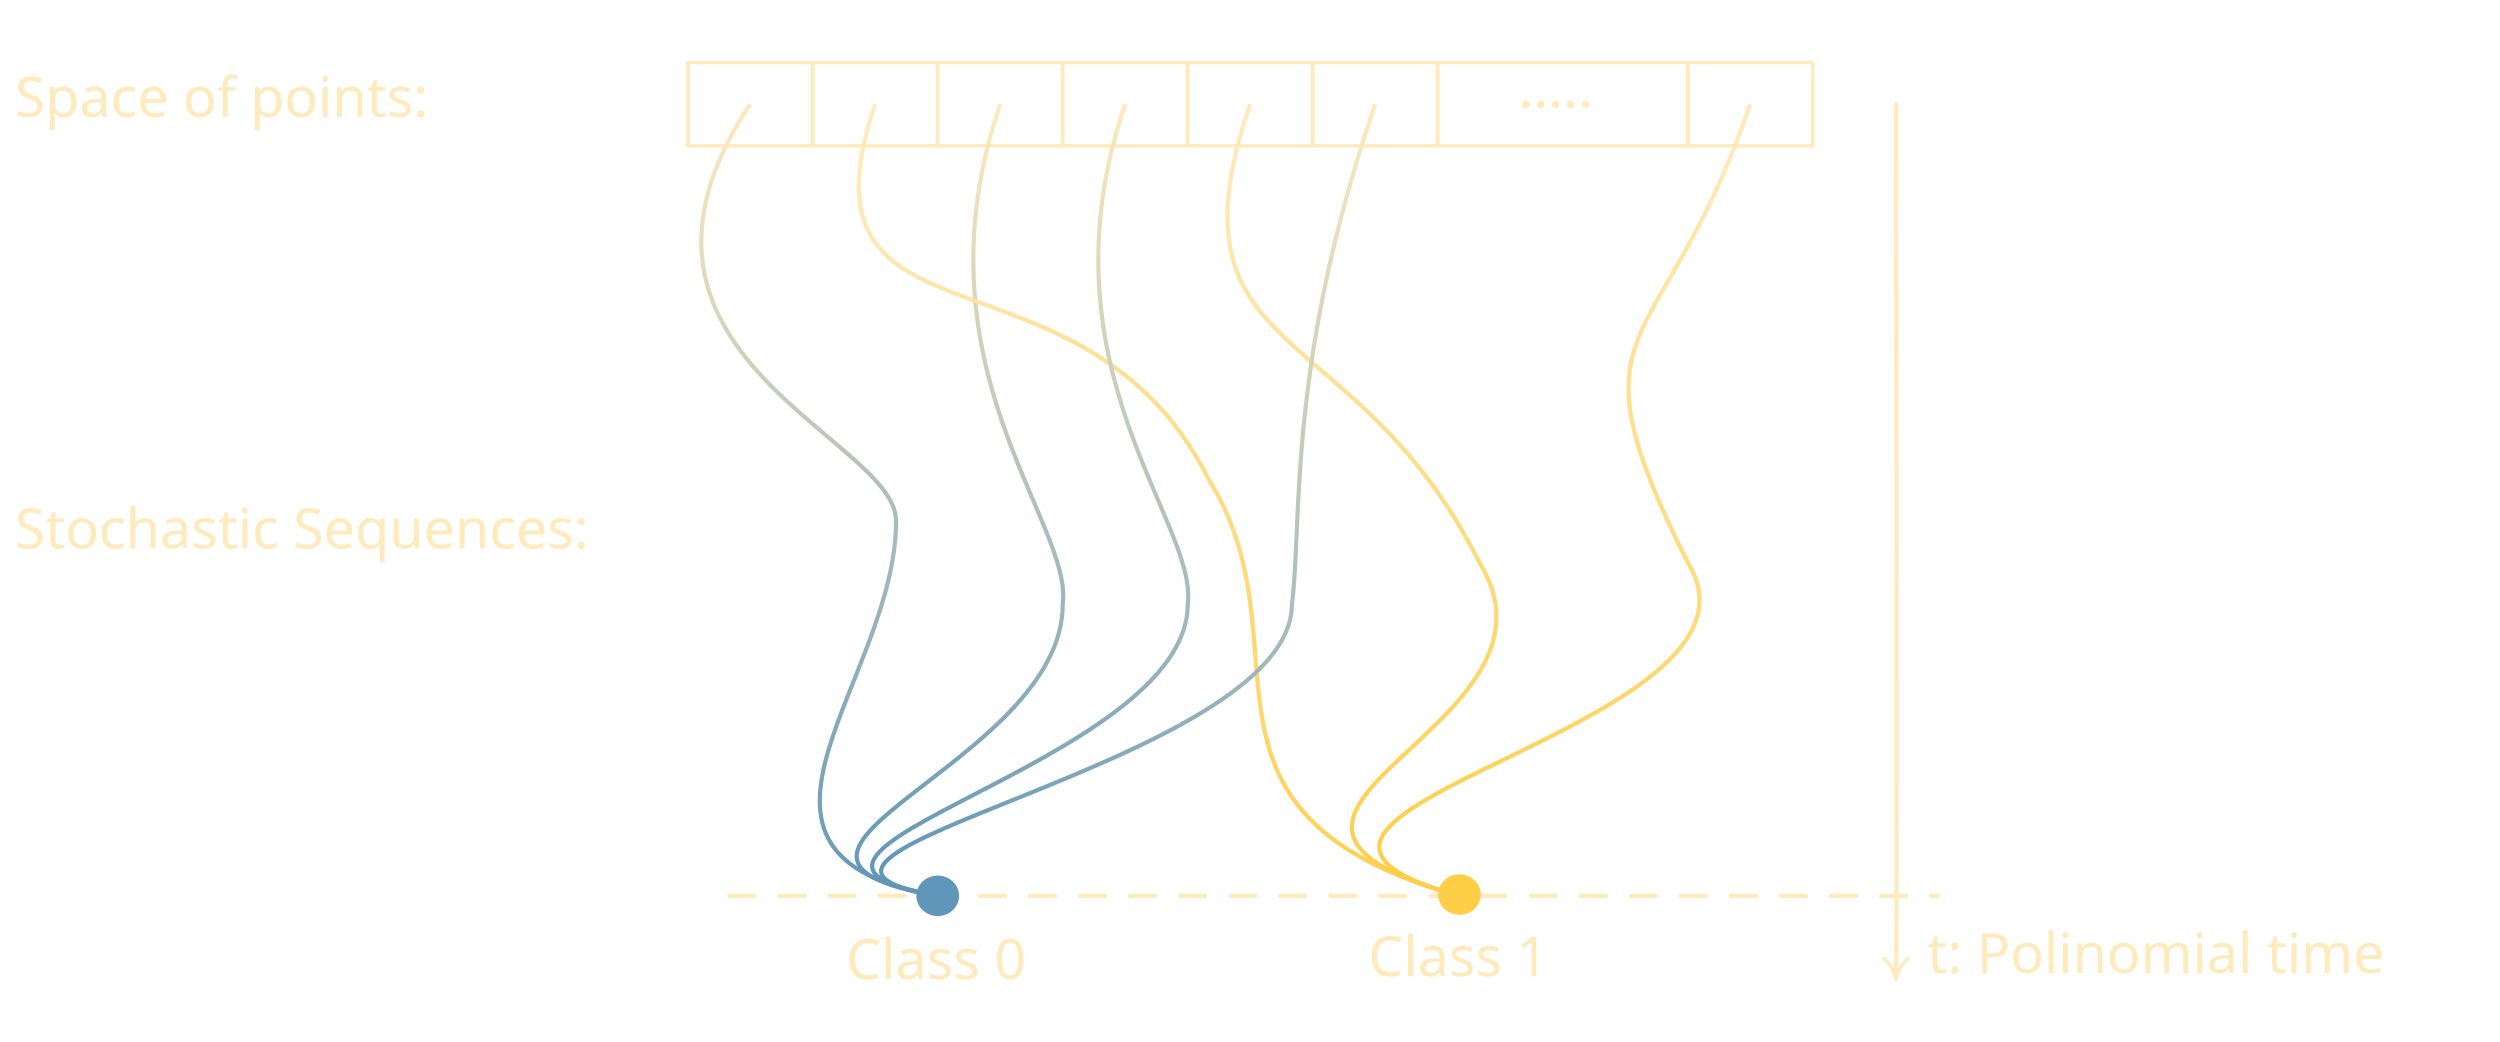
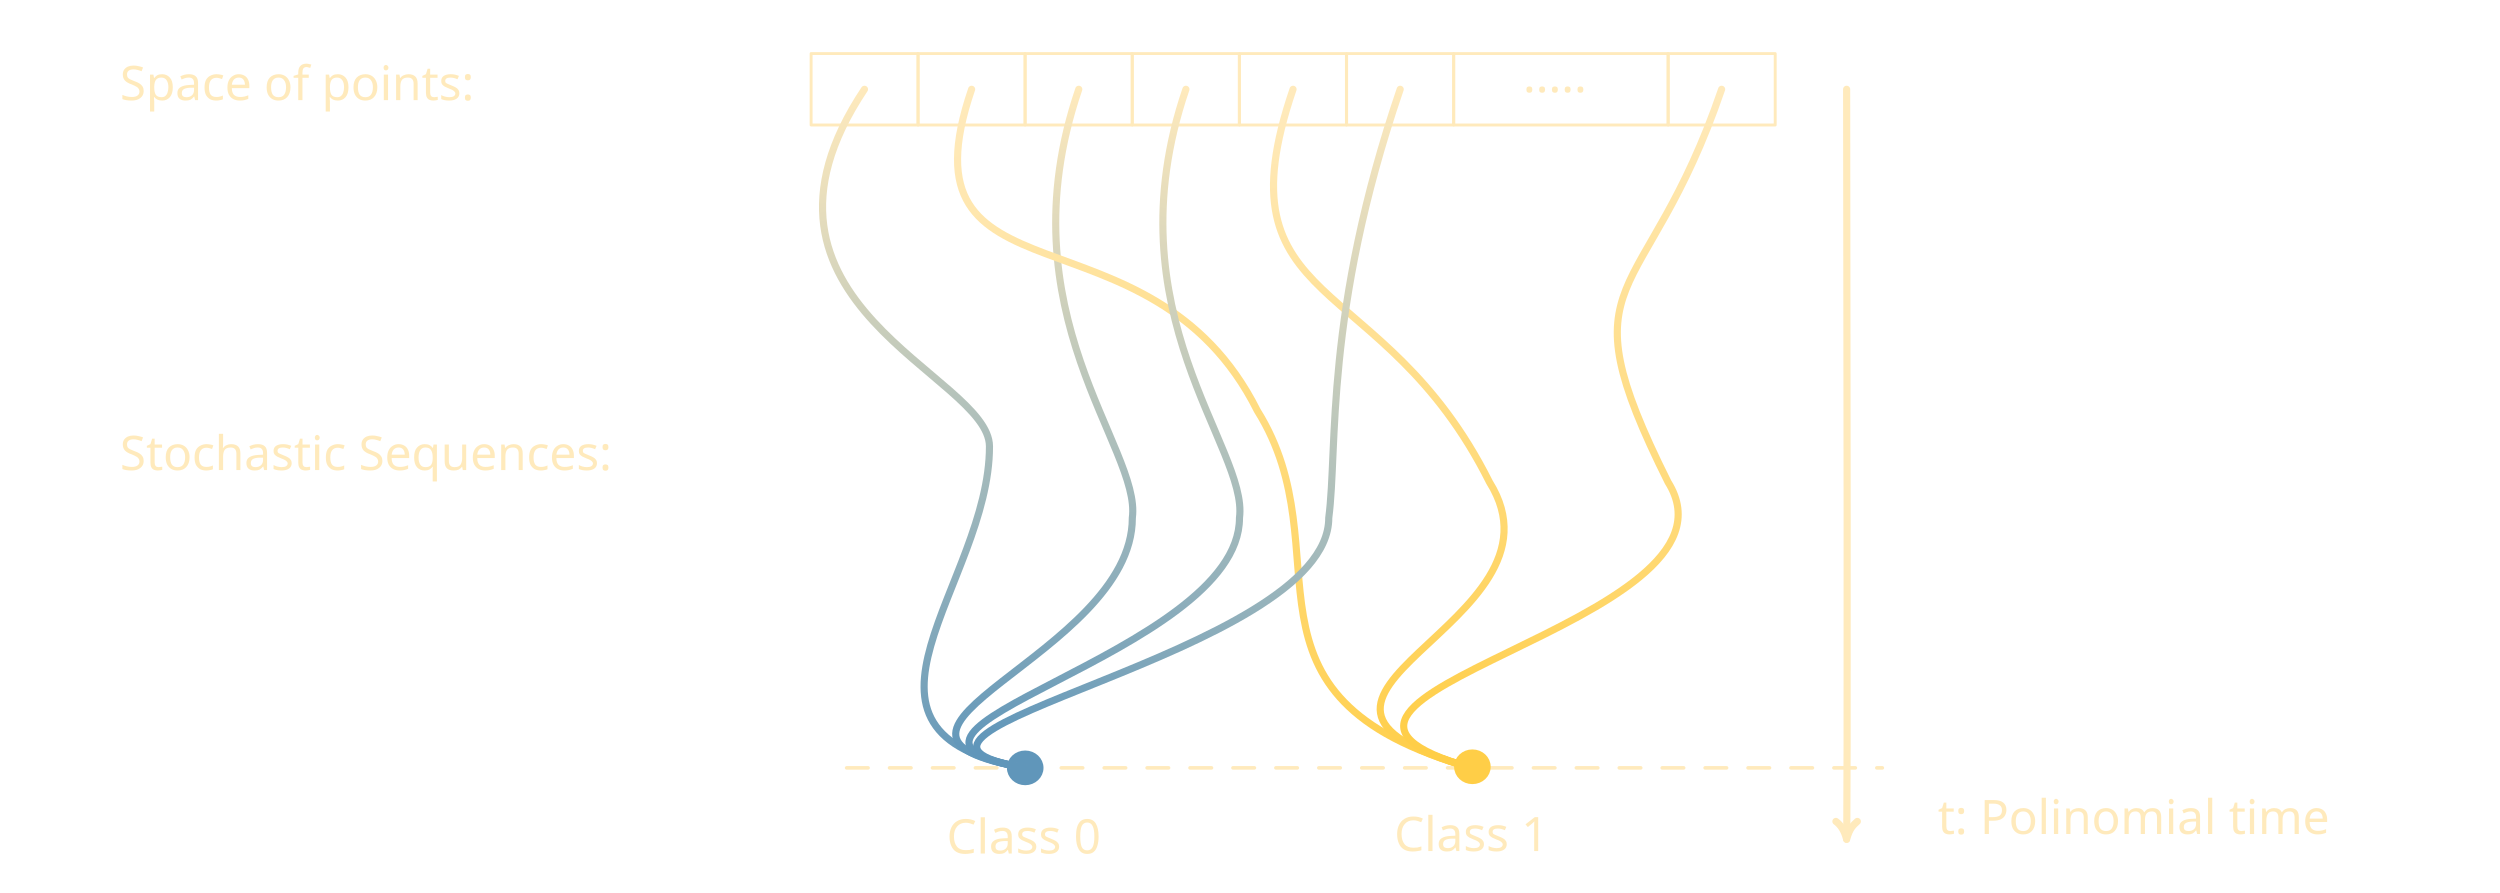
- <svg xmlns="http://www.w3.org/2000/svg" xmlns:xlink="http://www.w3.org/1999/xlink" width="600" height="250" viewBox="0 0 158.75 66.146" version="1.1" id="svg8">
+ <svg xmlns="http://www.w3.org/2000/svg" xmlns:xlink="http://www.w3.org/1999/xlink" width="700" height="250" viewBox="0 0 185.208 66.146" version="1.1" id="svg8">
  <defs id="defs2">
    <linearGradient id="linearGradient892">
      <stop style="stop-color:#ffce47;stop-opacity:1" offset="0" id="stop888" />
      <stop style="stop-color:#ffeabc;stop-opacity:1" offset="1" id="stop890" />
    </linearGradient>
    <linearGradient id="linearGradient886">
      <stop id="stop882" offset="0" style="stop-color:#ffeabc;stop-opacity:1;" />
      <stop id="stop884" offset="1" style="stop-color:#6096ba;stop-opacity:1" />
    </linearGradient>
-     <linearGradient xlink:href="#linearGradient886" id="linearGradient5234" x1="39.688" y1="237.469" x2="52.917" y2="287.74" gradientUnits="userSpaceOnUse" gradientTransform="translate(6.628868,-6.4941406e-6)" />
-     <linearGradient xlink:href="#linearGradient886" id="linearGradient864" x1="56.885" y1="237.469" x2="52.917" y2="287.74" gradientUnits="userSpaceOnUse" gradientTransform="translate(6.628868,-6.4941406e-6)" />
-     <linearGradient xlink:href="#linearGradient886" id="linearGradient872" x1="64.823" y1="237.469" x2="52.917" y2="287.74" gradientUnits="userSpaceOnUse" gradientTransform="translate(6.628868,-6.4941406e-6)" />
-     <linearGradient xlink:href="#linearGradient886" id="linearGradient880" x1="80.698" y1="237.469" x2="52.917" y2="287.74" gradientUnits="userSpaceOnUse" gradientTransform="translate(6.628868,-6.4941406e-6)" />
-     <linearGradient xlink:href="#linearGradient892" id="linearGradient894" x1="85.99" y1="287.74" x2="104.51" y2="237.469" gradientUnits="userSpaceOnUse" gradientTransform="translate(6.628868,-6.4941406e-6)" />
-     <linearGradient xlink:href="#linearGradient892" id="linearGradient915" x1="85.99" y1="287.74" x2="80.698" y2="237.469" gradientUnits="userSpaceOnUse" gradientTransform="translate(6.628868,-6.4941406e-6)" />
-     <linearGradient xlink:href="#linearGradient892" id="linearGradient923" x1="85.99" y1="287.74" x2="48.948" y2="237.469" gradientUnits="userSpaceOnUse" gradientTransform="translate(6.628868,-6.4941406e-6)" />
+     <linearGradient xlink:href="#linearGradient886" id="linearGradient5234" x1="39.688" y1="237.469" x2="52.917" y2="287.74" gradientUnits="userSpaceOnUse" gradientTransform="translate(23.03304,-6.4941406e-6)" />
+     <linearGradient xlink:href="#linearGradient886" id="linearGradient864" x1="56.885" y1="237.469" x2="52.917" y2="287.74" gradientUnits="userSpaceOnUse" gradientTransform="translate(23.03304,-6.4941406e-6)" />
+     <linearGradient xlink:href="#linearGradient886" id="linearGradient872" x1="64.823" y1="237.469" x2="52.917" y2="287.74" gradientUnits="userSpaceOnUse" gradientTransform="translate(23.03304,-6.4941406e-6)" />
+     <linearGradient xlink:href="#linearGradient886" id="linearGradient880" x1="80.698" y1="237.469" x2="52.917" y2="287.74" gradientUnits="userSpaceOnUse" gradientTransform="translate(23.03304,-6.4941406e-6)" />
+     <linearGradient xlink:href="#linearGradient892" id="linearGradient894" x1="85.99" y1="287.74" x2="104.51" y2="237.469" gradientUnits="userSpaceOnUse" gradientTransform="translate(23.03304,-6.4941406e-6)" />
+     <linearGradient xlink:href="#linearGradient892" id="linearGradient915" x1="85.99" y1="287.74" x2="80.698" y2="237.469" gradientUnits="userSpaceOnUse" gradientTransform="translate(23.03304,-6.4941406e-6)" />
+     <linearGradient xlink:href="#linearGradient892" id="linearGradient923" x1="85.99" y1="287.74" x2="48.948" y2="237.469" gradientUnits="userSpaceOnUse" gradientTransform="translate(23.03304,-6.4941406e-6)" />
  </defs>
  <g id="layer1" transform="translate(0,-230.8542)">
-     <path style="fill:none;stroke:#ffeabc;stroke-width:0.265;stroke-linecap:round;stroke-linejoin:miter;stroke-miterlimit:4;stroke-dasharray:1.59, 1.59;stroke-dashoffset:0;stroke-opacity:1" d="m 46.316,287.74 c 76.729,0 76.729,0 76.729,0" id="path4998" />
-     <rect id="rect3717" width="7.923" height="5.292" x="43.685" y="234.823" style="fill:none;stroke:#ffeabc;stroke-width:0.216;stroke-linejoin:round;stroke-miterlimit:4;stroke-dasharray:none;stroke-opacity:0.99" />
-     <text xml:space="preserve" style="font-style:normal;font-variant:normal;font-weight:500;font-stretch:normal;font-size:4.233px;line-height:1.25;font-family:MathJax_Vector;-inkscape-font-specification:'MathJax_Vector, Medium';font-variant-ligatures:normal;font-variant-caps:normal;font-variant-numeric:normal;font-feature-settings:normal;text-align:start;letter-spacing:0px;word-spacing:0px;writing-mode:lr-tb;text-anchor:start;fill:#ffeabc;fill-opacity:1;stroke:none;stroke-width:0.265" x="0.939" y="238.274" id="text4712">
-       <tspan id="tspan4710" x="0.939" y="238.274" style="font-style:normal;font-variant:normal;font-weight:500;font-stretch:normal;font-size:3.528px;font-family:MathJax_Vector;-inkscape-font-specification:'MathJax_Vector, Medium';font-variant-ligatures:normal;font-variant-caps:normal;font-variant-numeric:normal;font-feature-settings:normal;text-align:start;writing-mode:lr;text-anchor:start;fill:#ffeabc;fill-opacity:1;stroke-width:0.265">Space of points:</tspan>
+     <path style="fill:none;stroke:#ffeabc;stroke-width:0.265;stroke-linecap:round;stroke-linejoin:miter;stroke-miterlimit:4;stroke-dasharray:1.59, 1.59;stroke-dashoffset:0;stroke-opacity:1" d="m 62.721,287.74 c 76.729,0 76.729,0 76.729,0" id="path4998" />
+     <rect id="rect3717" width="7.923" height="5.292" x="60.089" y="234.823" style="fill:none;stroke:#ffeabc;stroke-width:0.216;stroke-linejoin:round;stroke-miterlimit:4;stroke-dasharray:none;stroke-opacity:0.99" />
+     <text xml:space="preserve" style="font-style:normal;font-variant:normal;font-weight:500;font-stretch:normal;font-size:4.233px;line-height:1.25;font-family:MathJax_Vector;-inkscape-font-specification:'MathJax_Vector, Medium';font-variant-ligatures:normal;font-variant-caps:normal;font-variant-numeric:normal;font-feature-settings:normal;text-align:start;letter-spacing:0px;word-spacing:0px;writing-mode:lr-tb;text-anchor:start;fill:#ffeabc;fill-opacity:1;stroke:none;stroke-width:0.265" x="8.877" y="238.274" id="text4712">
+       <tspan id="tspan4710" x="8.877" y="238.274" style="font-style:normal;font-variant:normal;font-weight:500;font-stretch:normal;font-size:3.528px;font-family:MathJax_Vector;-inkscape-font-specification:'MathJax_Vector, Medium';font-variant-ligatures:normal;font-variant-caps:normal;font-variant-numeric:normal;font-feature-settings:normal;text-align:start;writing-mode:lr-tb;text-anchor:start;fill:#ffeabc;fill-opacity:1;stroke-width:0.265">Space of points:</tspan>
    </text>
-     <rect id="rect3717-0" width="7.923" height="5.292" x="51.608" y="234.823" style="fill:none;stroke:#ffeabc;stroke-width:0.216;stroke-linejoin:round;stroke-miterlimit:4;stroke-dasharray:none;stroke-opacity:0.99" />
-     <rect id="rect3717-0-9" width="7.923" height="5.292" x="59.546" y="234.823" style="fill:none;stroke:#ffeabc;stroke-width:0.216;stroke-linejoin:round;stroke-miterlimit:4;stroke-dasharray:none;stroke-opacity:0.99" />
-     <rect id="rect3717-0-9-3" width="7.923" height="5.292" x="67.483" y="234.823" style="fill:none;stroke:#ffeabc;stroke-width:0.216;stroke-linejoin:round;stroke-miterlimit:4;stroke-dasharray:none;stroke-opacity:0.99" />
-     <rect id="rect3717-0-9-3-6" width="7.923" height="5.292" x="75.421" y="234.823" style="fill:none;stroke:#ffeabc;stroke-width:0.216;stroke-linejoin:round;stroke-miterlimit:4;stroke-dasharray:none;stroke-opacity:0.99" />
-     <rect id="rect3717-0-9-3-6-0" width="15.875" height="5.292" x="91.296" y="234.823" style="fill:none;stroke:#ffeabc;stroke-width:0.216;stroke-linejoin:round;stroke-miterlimit:4;stroke-dasharray:none;stroke-opacity:0.99" />
-     <rect id="rect3717-0-9-3-6-6" width="7.923" height="5.292" x="107.185" y="234.823" style="fill:none;stroke:#ffeabc;stroke-width:0.216;stroke-linejoin:round;stroke-miterlimit:4;stroke-dasharray:none;stroke-opacity:0.99" />
-     <ellipse style="fill:#6096ba;fill-opacity:1;stroke:#6096ba;stroke-width:0.51;stroke-linejoin:round;stroke-miterlimit:4;stroke-dasharray:none;stroke-opacity:1" id="path4828" cx="59.546" cy="287.74" rx="1.101" ry="1.03" />
-     <ellipse style="fill:#ffce47;fill-opacity:1;stroke:#ffce47;stroke-width:0.51;stroke-linejoin:round;stroke-miterlimit:4;stroke-dasharray:none;stroke-opacity:1" id="path4828-6" cx="92.675" cy="287.659" rx="1.101" ry="1.03" />
-     <rect id="rect3717-0-9-3-6-1" width="7.923" height="5.292" x="83.358" y="234.823" style="fill:none;stroke:#ffeabc;stroke-width:0.216;stroke-linejoin:round;stroke-miterlimit:4;stroke-dasharray:none;stroke-opacity:0.99" />
-     <path style="fill:none;stroke:url(#linearGradient5234);stroke-width:0.265px;stroke-linecap:butt;stroke-linejoin:miter;stroke-opacity:1" d="m 47.639,237.469 c -10.583,15.875 9.26,21.167 9.26,26.458 0.02,10.178 -12.499,21.241 2.646,23.812" id="path4875" />
-     <path style="fill:none;stroke:url(#linearGradient864);stroke-width:0.265px;stroke-linecap:butt;stroke-linejoin:miter;stroke-opacity:1" d="m 63.514,237.469 c -5.667,16.6 4.65,26.559 3.969,31.75 0.02,10.178 -23.082,15.949 -7.938,18.521" id="path4875-8" />
-     <path style="fill:none;stroke:url(#linearGradient923);stroke-width:0.265px;stroke-linecap:butt;stroke-linejoin:miter;stroke-opacity:1" d="m 55.577,237.469 c -5.667,16.6 13.229,7.938 21.167,23.812 6.615,10.583 -2.81,21.188 15.875,26.458" id="path4875-8-7" />
-     <path style="fill:none;stroke:url(#linearGradient872);stroke-width:0.265px;stroke-linecap:butt;stroke-linejoin:miter;stroke-opacity:1" d="m 71.452,237.469 c -5.667,16.6 4.65,26.559 3.969,31.75 0.02,10.178 -31.02,15.949 -15.875,18.521" id="path4875-8-9" />
-     <path style="fill:none;stroke:url(#linearGradient915);stroke-width:0.265px;stroke-linecap:butt;stroke-linejoin:miter;stroke-opacity:1" d="m 79.389,237.469 c -5.667,16.6 6.615,13.229 14.552,29.104 6.615,10.583 -20.008,15.896 -1.323,21.167" id="path4875-8-7-2" />
-     <path style="fill:none;stroke:url(#linearGradient880);stroke-width:0.265px;stroke-linecap:butt;stroke-linejoin:miter;stroke-opacity:1" d="m 87.327,237.469 c -5.667,16.6 -4.611,26.559 -5.292,31.75 0.02,10.178 -37.635,15.949 -22.49,18.521" id="path4875-8-9-0" />
-     <path style="fill:none;stroke:url(#linearGradient894);stroke-width:0.265px;stroke-linecap:butt;stroke-linejoin:miter;stroke-opacity:1" d="m 111.139,237.469 c -5.667,16.6 -11.906,13.229 -3.969,29.104 6.615,10.583 -33.238,15.896 -14.552,21.167" id="path4875-8-7-2-2" />
-     <path style="fill:none;stroke:#ffeabc;stroke-width:0.265;stroke-linecap:round;stroke-linejoin:round;stroke-miterlimit:4;stroke-dasharray:none;stroke-opacity:1" d="m 120.4,237.469 c 0.095,55.374 0,55.562 0,55.562" id="path4990" />
-     <path style="fill:none;stroke:#ffeabc;stroke-width:0.205px;stroke-linecap:round;stroke-linejoin:round;stroke-opacity:1" d="m 119.606,291.708 c 0.348,0.259 0.629,0.664 0.794,1.323 0.23,-0.865 0.515,-1.054 0.794,-1.323" id="path4992" />
-     <text xml:space="preserve" style="font-style:normal;font-variant:normal;font-weight:500;font-stretch:normal;font-size:4.233px;line-height:1.25;font-family:MathJax_Vector;-inkscape-font-specification:'MathJax_Vector, Medium';font-variant-ligatures:normal;font-variant-caps:normal;font-variant-numeric:normal;font-feature-settings:normal;text-align:start;letter-spacing:0px;word-spacing:0px;writing-mode:lr-tb;text-anchor:start;fill:#ffeabc;fill-opacity:1;stroke:none;stroke-width:0.265;stroke-opacity:1" x="122.385" y="292.644" id="text4996">
-       <tspan id="tspan4994" x="122.385" y="292.644" style="font-style:normal;font-variant:normal;font-weight:500;font-stretch:normal;font-size:3.528px;font-family:MathJax_Vector;-inkscape-font-specification:'MathJax_Vector, Medium';font-variant-ligatures:normal;font-variant-caps:normal;font-variant-numeric:normal;font-feature-settings:normal;text-align:start;writing-mode:lr;text-anchor:start;fill:#ffeabc;fill-opacity:1;stroke:none;stroke-width:0.265;stroke-opacity:1">t: Polinomial time</tspan>
+     <rect id="rect3717-0" width="7.923" height="5.292" x="68.012" y="234.823" style="fill:none;stroke:#ffeabc;stroke-width:0.216;stroke-linejoin:round;stroke-miterlimit:4;stroke-dasharray:none;stroke-opacity:0.99" />
+     <rect id="rect3717-0-9" width="7.923" height="5.292" x="75.95" y="234.823" style="fill:none;stroke:#ffeabc;stroke-width:0.216;stroke-linejoin:round;stroke-miterlimit:4;stroke-dasharray:none;stroke-opacity:0.99" />
+     <rect id="rect3717-0-9-3" width="7.923" height="5.292" x="83.887" y="234.823" style="fill:none;stroke:#ffeabc;stroke-width:0.216;stroke-linejoin:round;stroke-miterlimit:4;stroke-dasharray:none;stroke-opacity:0.99" />
+     <rect id="rect3717-0-9-3-6" width="7.923" height="5.292" x="91.825" y="234.823" style="fill:none;stroke:#ffeabc;stroke-width:0.216;stroke-linejoin:round;stroke-miterlimit:4;stroke-dasharray:none;stroke-opacity:0.99" />
+     <rect id="rect3717-0-9-3-6-0" width="15.875" height="5.292" x="107.7" y="234.823" style="fill:none;stroke:#ffeabc;stroke-width:0.216;stroke-linejoin:round;stroke-miterlimit:4;stroke-dasharray:none;stroke-opacity:0.99" />
+     <rect id="rect3717-0-9-3-6-6" width="7.923" height="5.292" x="123.589" y="234.823" style="fill:none;stroke:#ffeabc;stroke-width:0.216;stroke-linejoin:round;stroke-miterlimit:4;stroke-dasharray:none;stroke-opacity:0.99" />
+     <ellipse style="fill:#6096ba;fill-opacity:1;stroke:#6096ba;stroke-width:0.51;stroke-linejoin:round;stroke-miterlimit:4;stroke-dasharray:none;stroke-opacity:1" id="path4828" cx="75.95" cy="287.74" rx="1.101" ry="1.03" />
+     <ellipse style="fill:#ffce47;fill-opacity:1;stroke:#ffce47;stroke-width:0.51;stroke-linejoin:round;stroke-miterlimit:4;stroke-dasharray:none;stroke-opacity:1" id="path4828-6" cx="109.08" cy="287.659" rx="1.101" ry="1.03" />
+     <rect id="rect3717-0-9-3-6-1" width="7.923" height="5.292" x="99.762" y="234.823" style="fill:none;stroke:#ffeabc;stroke-width:0.216;stroke-linejoin:round;stroke-miterlimit:4;stroke-dasharray:none;stroke-opacity:0.99" />
+     <path style="fill:none;stroke:url(#linearGradient5234);stroke-width:0.529;stroke-linecap:round;stroke-linejoin:miter;stroke-miterlimit:4;stroke-dasharray:none;stroke-opacity:1" d="m 64.043,237.469 c -10.583,15.875 9.26,21.167 9.26,26.458 0.02,10.178 -12.499,21.241 2.646,23.812" id="path4875" />
+     <path style="fill:none;stroke:url(#linearGradient864);stroke-width:0.529;stroke-linecap:round;stroke-linejoin:miter;stroke-miterlimit:4;stroke-dasharray:none;stroke-opacity:1" d="m 79.918,237.469 c -5.667,16.6 4.65,26.559 3.969,31.75 0.02,10.178 -23.082,15.949 -7.938,18.521" id="path4875-8" />
+     <path style="fill:none;stroke:url(#linearGradient923);stroke-width:0.529;stroke-linecap:round;stroke-linejoin:miter;stroke-miterlimit:4;stroke-dasharray:none;stroke-opacity:1" d="m 71.981,237.469 c -5.667,16.6 13.229,7.938 21.167,23.812 6.615,10.583 -2.81,21.188 15.875,26.458" id="path4875-8-7" />
+     <path style="fill:none;stroke:url(#linearGradient872);stroke-width:0.529;stroke-linecap:round;stroke-linejoin:miter;stroke-miterlimit:4;stroke-dasharray:none;stroke-opacity:1" d="m 87.856,237.469 c -5.667,16.6 4.65,26.559 3.969,31.75 0.02,10.178 -31.02,15.949 -15.875,18.521" id="path4875-8-9" />
+     <path style="fill:none;stroke:url(#linearGradient915);stroke-width:0.529;stroke-linecap:round;stroke-linejoin:miter;stroke-miterlimit:4;stroke-dasharray:none;stroke-opacity:1" d="m 95.793,237.469 c -5.667,16.6 6.615,13.229 14.552,29.104 6.615,10.583 -20.008,15.896 -1.323,21.167" id="path4875-8-7-2" />
+     <path style="fill:none;stroke:url(#linearGradient880);stroke-width:0.529;stroke-linecap:round;stroke-linejoin:miter;stroke-miterlimit:4;stroke-dasharray:none;stroke-opacity:1" d="m 103.731,237.469 c -5.667,16.6 -4.611,26.559 -5.292,31.75 0.02,10.178 -37.635,15.949 -22.49,18.521" id="path4875-8-9-0" />
+     <path style="fill:none;stroke:url(#linearGradient894);stroke-width:0.529;stroke-linecap:round;stroke-linejoin:miter;stroke-miterlimit:4;stroke-dasharray:none;stroke-opacity:1" d="m 127.544,237.469 c -5.667,16.6 -11.906,13.229 -3.969,29.104 6.615,10.583 -33.238,15.896 -14.552,21.167" id="path4875-8-7-2-2" />
+     <path style="fill:none;stroke:#ffeabc;stroke-width:0.529;stroke-linecap:round;stroke-linejoin:round;stroke-miterlimit:4;stroke-dasharray:none;stroke-opacity:1" d="m 136.804,237.469 c 0.095,55.374 0,55.562 0,55.562" id="path4990" />
+     <path style="fill:none;stroke:#ffeabc;stroke-width:0.529;stroke-linecap:round;stroke-linejoin:round;stroke-miterlimit:4;stroke-dasharray:none;stroke-opacity:1" d="m 136.01,291.708 c 0.348,0.259 0.629,0.664 0.794,1.323 0.23,-0.865 0.515,-1.054 0.794,-1.323" id="path4992" />
+     <text xml:space="preserve" style="font-style:normal;font-variant:normal;font-weight:500;font-stretch:normal;font-size:4.233px;line-height:1.25;font-family:MathJax_Vector;-inkscape-font-specification:'MathJax_Vector, Medium';font-variant-ligatures:normal;font-variant-caps:normal;font-variant-numeric:normal;font-feature-settings:normal;text-align:start;letter-spacing:0px;word-spacing:0px;writing-mode:lr-tb;text-anchor:start;fill:#ffeabc;fill-opacity:1;stroke:none;stroke-width:0.265;stroke-opacity:1" x="143.552" y="292.644" id="text4996">
+       <tspan id="tspan4994" x="143.552" y="292.644" style="font-style:normal;font-variant:normal;font-weight:500;font-stretch:normal;font-size:3.528px;font-family:MathJax_Vector;-inkscape-font-specification:'MathJax_Vector, Medium';font-variant-ligatures:normal;font-variant-caps:normal;font-variant-numeric:normal;font-feature-settings:normal;text-align:start;writing-mode:lr-tb;text-anchor:start;fill:#ffeabc;fill-opacity:1;stroke:none;stroke-width:0.265;stroke-opacity:1">t: Polinomial time</tspan>
    </text>
-     <text xml:space="preserve" style="font-style:normal;font-weight:normal;font-size:10.583px;line-height:1.25;font-family:sans-serif;letter-spacing:0px;word-spacing:0px;fill:#ffeabc;fill-opacity:1;stroke:none;stroke-width:0.265" x="96.427" y="237.683" id="text5002">
-       <tspan id="tspan5000" x="96.427" y="237.683" style="font-size:3.528px;fill:#ffeabc;fill-opacity:1;stroke-width:0.265">.....</tspan>
+     <text xml:space="preserve" style="font-style:normal;font-weight:normal;font-size:10.583px;line-height:1.25;font-family:sans-serif;letter-spacing:0px;word-spacing:0px;fill:#ffeabc;fill-opacity:1;stroke:none;stroke-width:0.265" x="112.831" y="237.683" id="text5002">
+       <tspan id="tspan5000" x="112.831" y="237.683" style="font-size:3.528px;fill:#ffeabc;fill-opacity:1;stroke-width:0.265">.....</tspan>
    </text>
-     <text xml:space="preserve" style="font-style:normal;font-variant:normal;font-weight:500;font-stretch:normal;font-size:4.233px;line-height:1.25;font-family:MathJax_Vector;-inkscape-font-specification:'MathJax_Vector, Medium';font-variant-ligatures:normal;font-variant-caps:normal;font-variant-numeric:normal;font-feature-settings:normal;text-align:start;letter-spacing:0px;word-spacing:0px;writing-mode:lr-tb;text-anchor:start;fill:#ffeabc;fill-opacity:1;stroke:none;stroke-width:0.265" x="53.721" y="293.025" id="text4712-9">
-       <tspan x="53.721" y="293.025" style="font-style:normal;font-variant:normal;font-weight:500;font-stretch:normal;font-size:3.528px;font-family:MathJax_Vector;-inkscape-font-specification:'MathJax_Vector, Medium';font-variant-ligatures:normal;font-variant-caps:normal;font-variant-numeric:normal;font-feature-settings:normal;text-align:start;writing-mode:lr;text-anchor:start;opacity:0.98;fill:#ffeabc;fill-opacity:1;stroke-width:0.265" id="tspan5030">Class 0</tspan>
+     <text xml:space="preserve" style="font-style:normal;font-variant:normal;font-weight:500;font-stretch:normal;font-size:4.233px;line-height:1.25;font-family:MathJax_Vector;-inkscape-font-specification:'MathJax_Vector, Medium';font-variant-ligatures:normal;font-variant-caps:normal;font-variant-numeric:normal;font-feature-settings:normal;text-align:start;letter-spacing:0px;word-spacing:0px;writing-mode:lr-tb;text-anchor:start;fill:#ffeabc;fill-opacity:1;stroke:none;stroke-width:0.265" x="70.126" y="294.083" id="text4712-9">
+       <tspan x="70.126" y="294.083" style="font-style:normal;font-variant:normal;font-weight:500;font-stretch:normal;font-size:3.528px;font-family:MathJax_Vector;-inkscape-font-specification:'MathJax_Vector, Medium';font-variant-ligatures:normal;font-variant-caps:normal;font-variant-numeric:normal;font-feature-settings:normal;text-align:start;writing-mode:lr-tb;text-anchor:start;opacity:0.98;fill:#ffeabc;fill-opacity:1;stroke-width:0.265" id="tspan5030">Class 0</tspan>
    </text>
-     <text xml:space="preserve" style="font-style:normal;font-variant:normal;font-weight:500;font-stretch:normal;font-size:4.233px;line-height:1.25;font-family:MathJax_Vector;-inkscape-font-specification:'MathJax_Vector, Medium';font-variant-ligatures:normal;font-variant-caps:normal;font-variant-numeric:normal;font-feature-settings:normal;text-align:start;letter-spacing:0px;word-spacing:0px;writing-mode:lr-tb;text-anchor:start;fill:#ffeabc;fill-opacity:1;stroke:none;stroke-width:0.265" x="0.939" y="265.678" id="text4712-9-8">
-       <tspan x="0.939" y="265.678" style="font-style:normal;font-variant:normal;font-weight:500;font-stretch:normal;font-size:3.528px;font-family:MathJax_Vector;-inkscape-font-specification:'MathJax_Vector, Medium';font-variant-ligatures:normal;font-variant-caps:normal;font-variant-numeric:normal;font-feature-settings:normal;text-align:start;writing-mode:lr;text-anchor:start;fill:#ffeabc;fill-opacity:1;stroke-width:0.265" id="tspan5076">Stochastic Sequences:</tspan>
+     <text xml:space="preserve" style="font-style:normal;font-variant:normal;font-weight:500;font-stretch:normal;font-size:4.233px;line-height:1.25;font-family:MathJax_Vector;-inkscape-font-specification:'MathJax_Vector, Medium';font-variant-ligatures:normal;font-variant-caps:normal;font-variant-numeric:normal;font-feature-settings:normal;text-align:start;letter-spacing:0px;word-spacing:0px;writing-mode:lr-tb;text-anchor:start;fill:#ffeabc;fill-opacity:1;stroke:none;stroke-width:0.265" x="8.877" y="265.678" id="text4712-9-8">
+       <tspan x="8.877" y="265.678" style="font-style:normal;font-variant:normal;font-weight:500;font-stretch:normal;font-size:3.528px;font-family:MathJax_Vector;-inkscape-font-specification:'MathJax_Vector, Medium';font-variant-ligatures:normal;font-variant-caps:normal;font-variant-numeric:normal;font-feature-settings:normal;text-align:start;writing-mode:lr-tb;text-anchor:start;fill:#ffeabc;fill-opacity:1;stroke-width:0.265" id="tspan5076">Stochastic Sequences:</tspan>
    </text>
    <text xml:space="preserve" style="font-style:normal;font-variant:normal;font-weight:500;font-stretch:normal;font-size:3.528px;line-height:1.25;font-family:MathJax_Vector;-inkscape-font-specification:'MathJax_Vector, Medium';font-variant-ligatures:normal;font-variant-caps:normal;font-variant-numeric:normal;font-feature-settings:normal;text-align:start;letter-spacing:0px;word-spacing:0px;writing-mode:lr-tb;text-anchor:start;fill:#ffeabc;fill-opacity:1;stroke:none;stroke-width:0.265" x="125.199" y="292.798" id="text4712-9-3">
      <tspan x="125.199" y="295.994" style="font-style:normal;font-variant:normal;font-weight:500;font-stretch:normal;font-size:3.528px;font-family:MathJax_Vector;-inkscape-font-specification:'MathJax_Vector, Medium';font-variant-ligatures:normal;font-variant-caps:normal;font-variant-numeric:normal;font-feature-settings:normal;text-align:start;writing-mode:lr-tb;text-anchor:start;fill:#ffeabc;fill-opacity:1;stroke-width:0.265" id="tspan5103" />
    </text>
-     <text xml:space="preserve" style="font-style:normal;font-variant:normal;font-weight:500;font-stretch:normal;font-size:4.233px;line-height:1.25;font-family:MathJax_Vector;-inkscape-font-specification:'MathJax_Vector, Medium';font-variant-ligatures:normal;font-variant-caps:normal;font-variant-numeric:normal;font-feature-settings:normal;text-align:start;letter-spacing:0px;word-spacing:0px;writing-mode:lr-tb;text-anchor:start;fill:#ffeabc;fill-opacity:1;stroke:none;stroke-width:0.265" x="86.883" y="292.844" id="text4712-9-6">
-       <tspan x="86.883" y="292.844" style="font-style:normal;font-variant:normal;font-weight:500;font-stretch:normal;font-size:3.528px;font-family:MathJax_Vector;-inkscape-font-specification:'MathJax_Vector, Medium';font-variant-ligatures:normal;font-variant-caps:normal;font-variant-numeric:normal;font-feature-settings:normal;text-align:start;writing-mode:lr;text-anchor:start;fill:#ffeabc;fill-opacity:1;stroke-width:0.265" id="tspan5030-7">Class 1</tspan>
+     <text xml:space="preserve" style="font-style:normal;font-variant:normal;font-weight:500;font-stretch:normal;font-size:4.233px;line-height:1.25;font-family:MathJax_Vector;-inkscape-font-specification:'MathJax_Vector, Medium';font-variant-ligatures:normal;font-variant-caps:normal;font-variant-numeric:normal;font-feature-settings:normal;text-align:start;letter-spacing:0px;word-spacing:0px;writing-mode:lr-tb;text-anchor:start;fill:#ffeabc;fill-opacity:1;stroke:none;stroke-width:0.265" x="103.287" y="293.903" id="text4712-9-6">
+       <tspan x="103.287" y="293.903" style="font-style:normal;font-variant:normal;font-weight:500;font-stretch:normal;font-size:3.528px;font-family:MathJax_Vector;-inkscape-font-specification:'MathJax_Vector, Medium';font-variant-ligatures:normal;font-variant-caps:normal;font-variant-numeric:normal;font-feature-settings:normal;text-align:start;writing-mode:lr-tb;text-anchor:start;fill:#ffeabc;fill-opacity:1;stroke-width:0.265" id="tspan5030-7">Class 1</tspan>
    </text>
  </g>
</svg>
